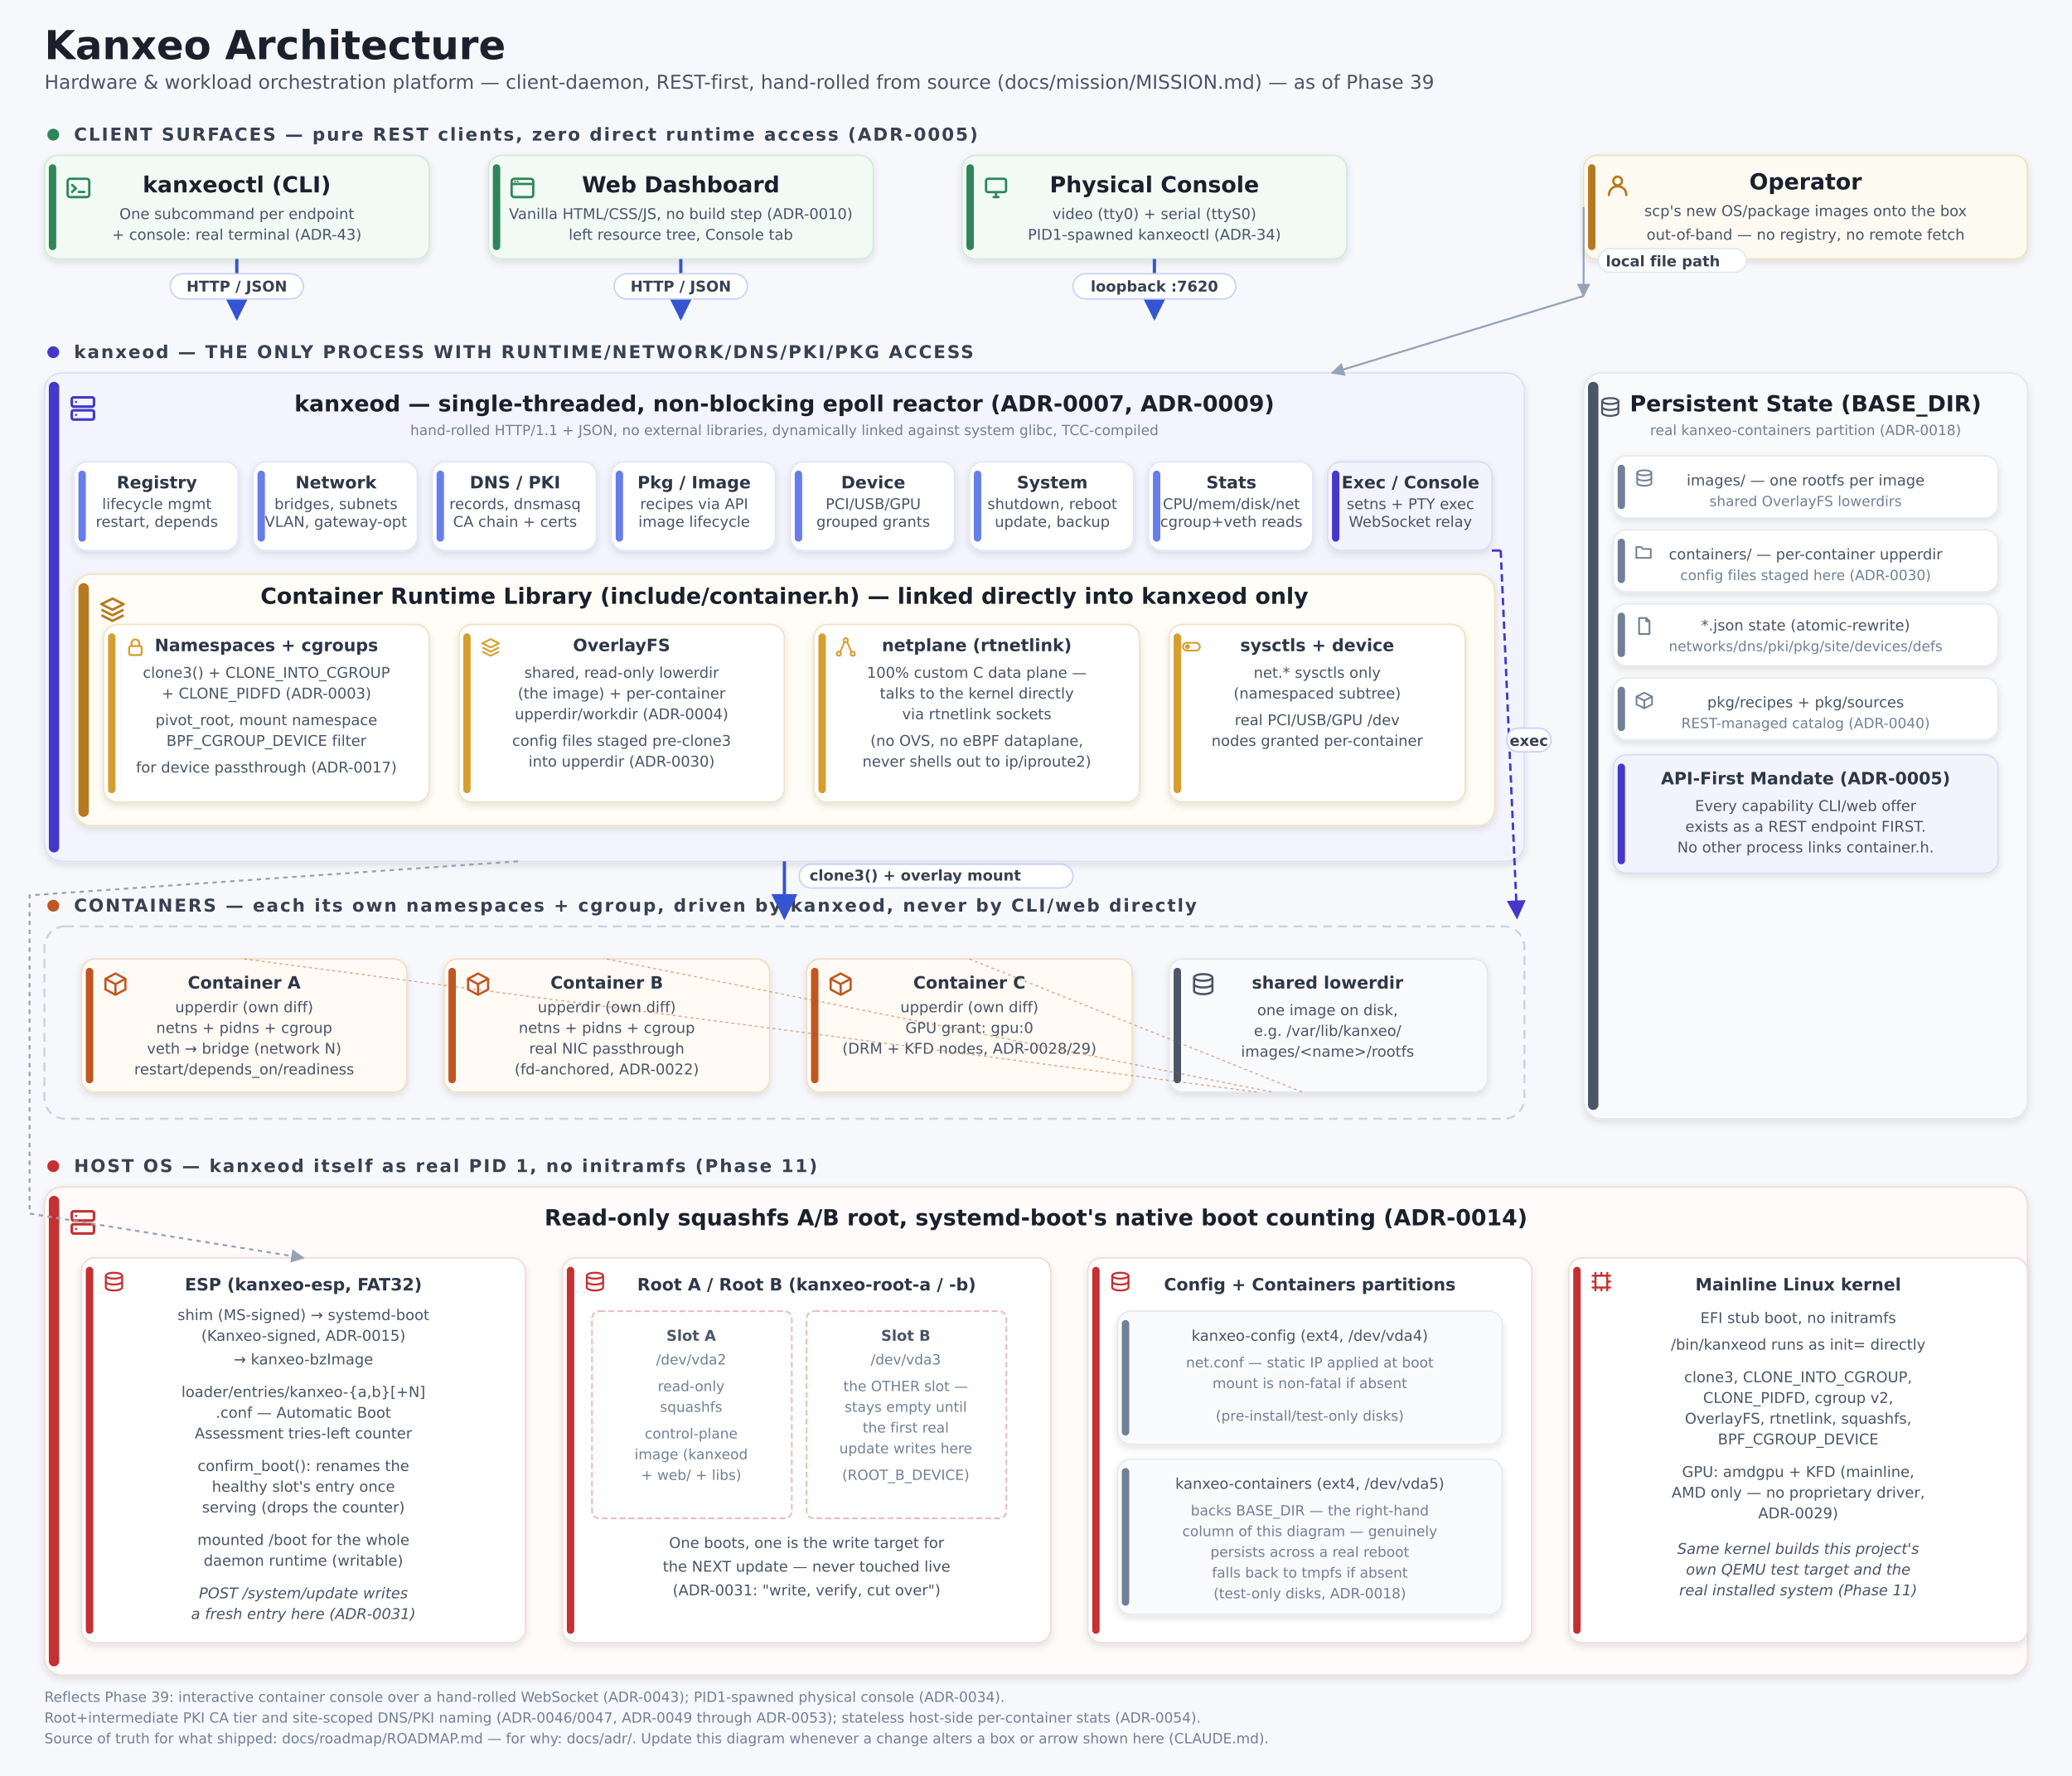
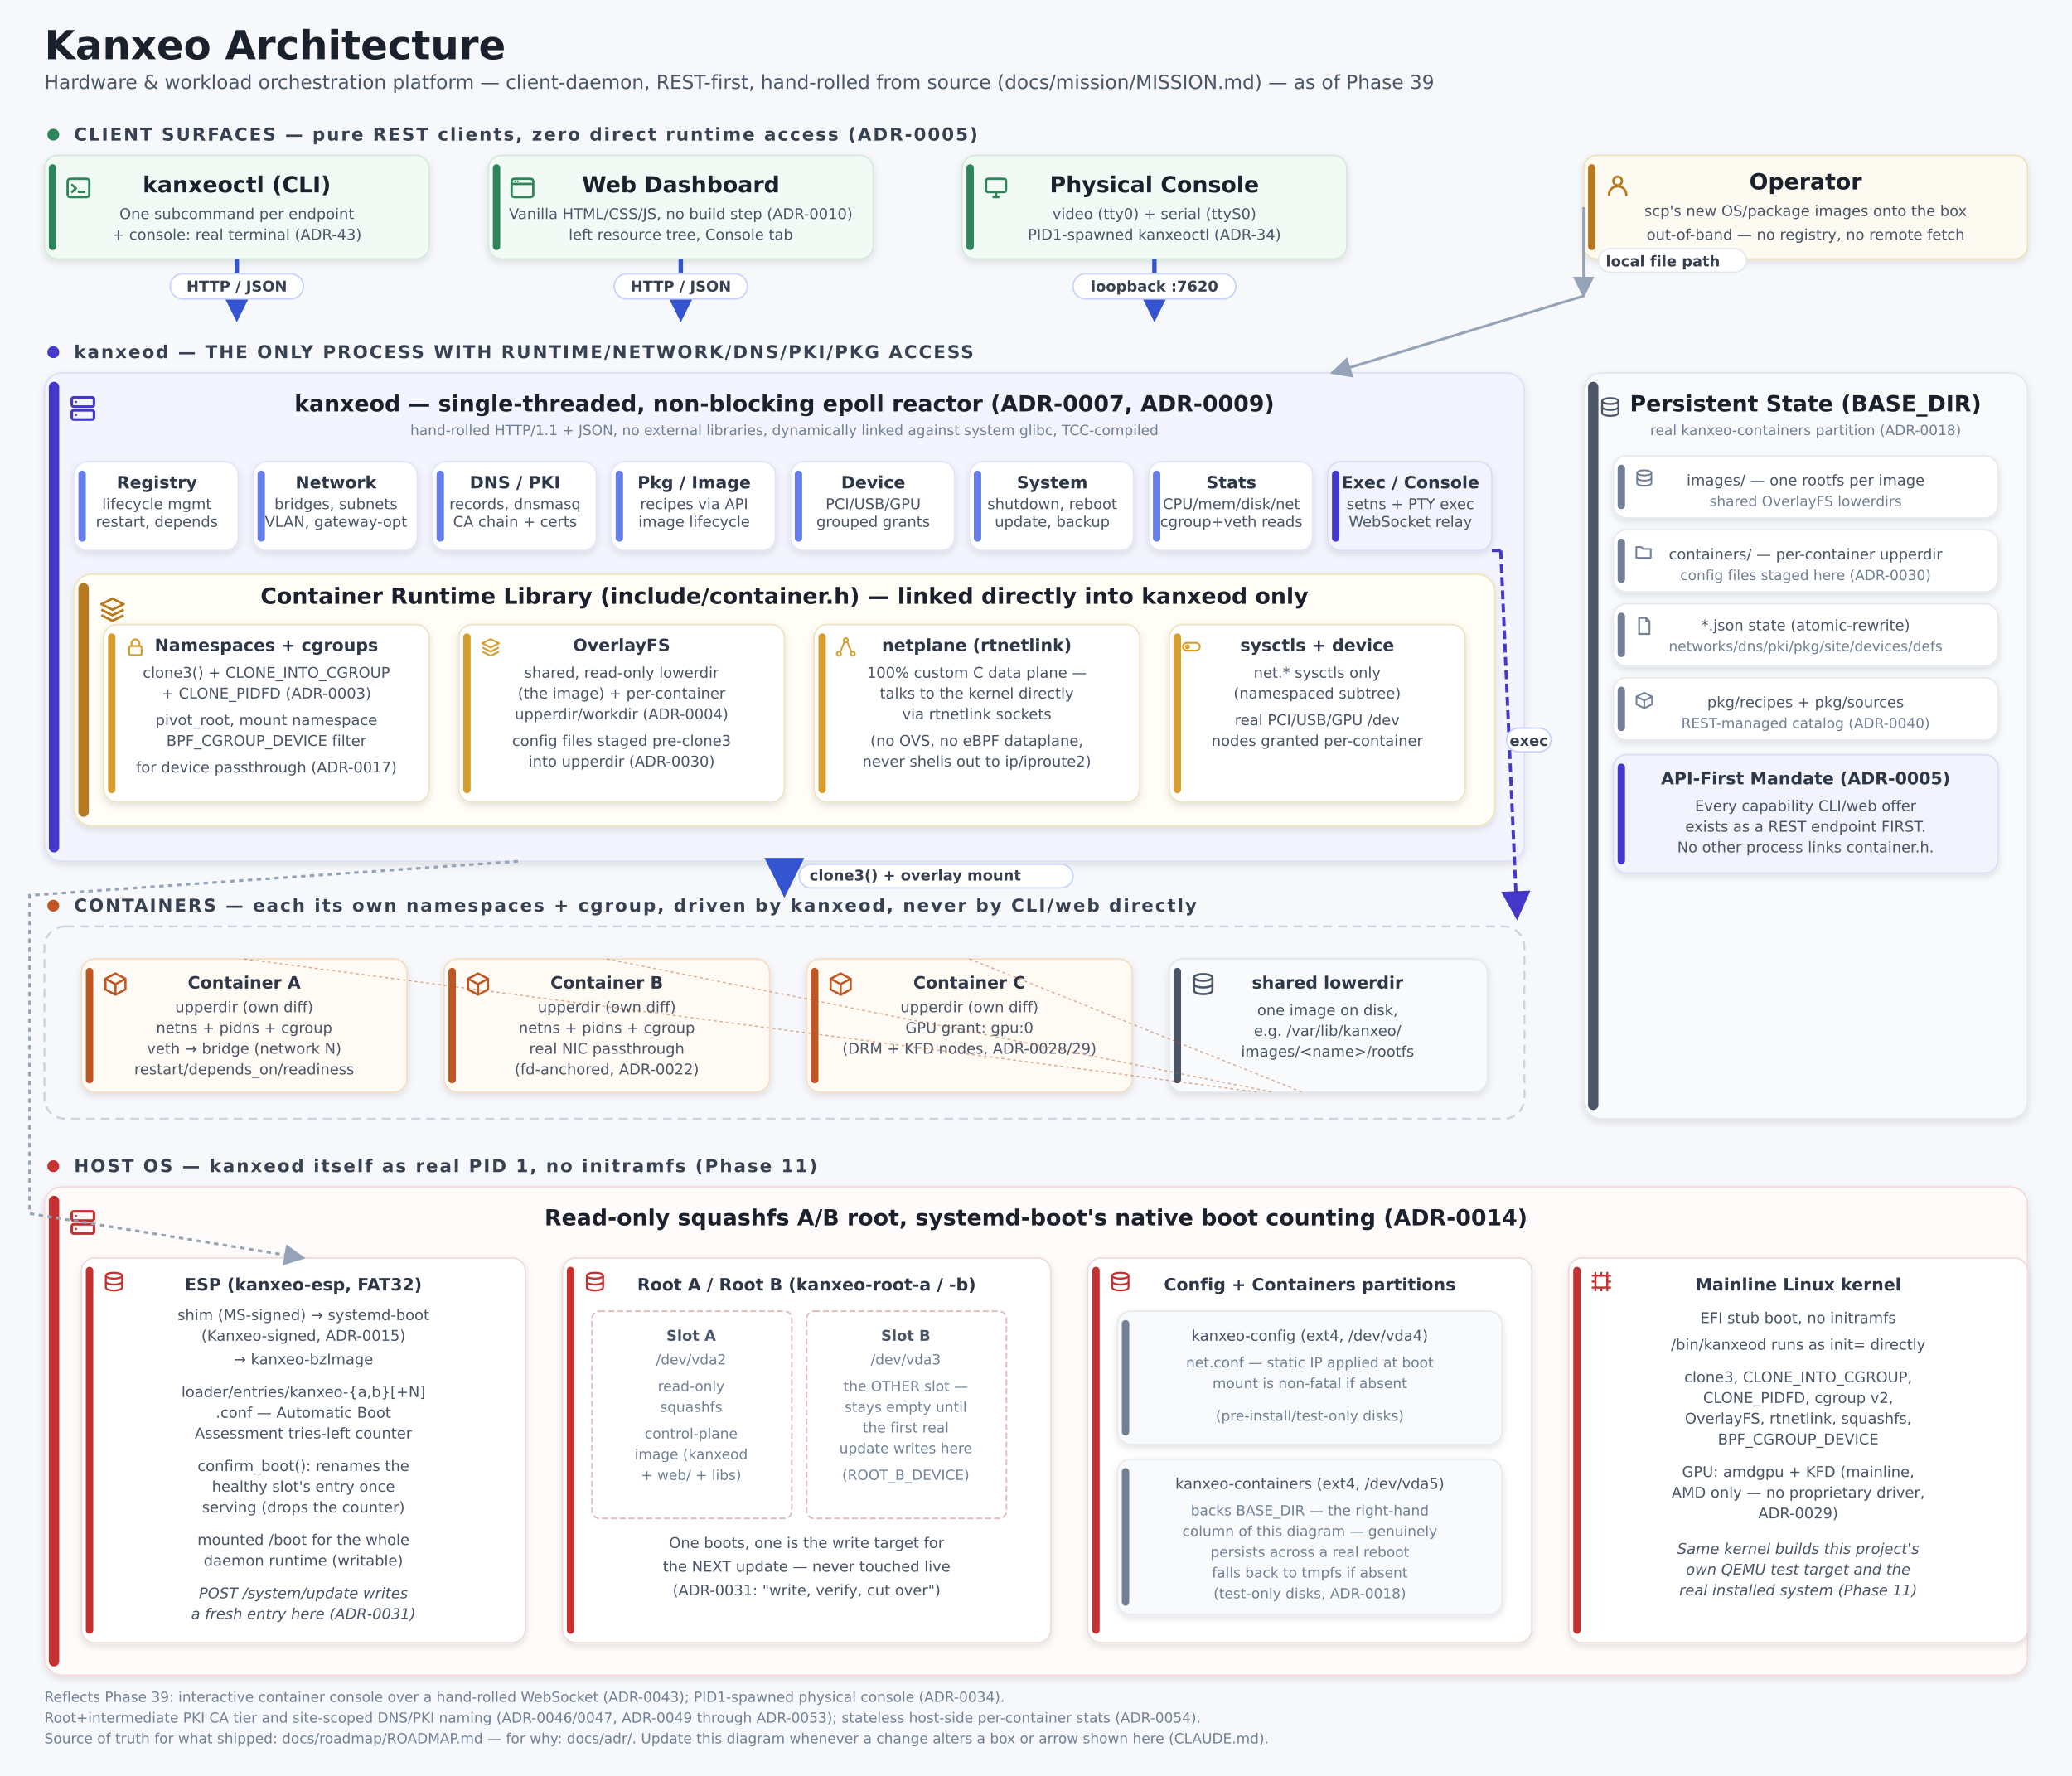
<svg xmlns="http://www.w3.org/2000/svg" viewBox="0 0 1400 1200" font-family="'DejaVu Sans', Verdana, Arial, sans-serif">
  <defs>
-     <marker id="arrowFlow" viewBox="0 0 10 10" refX="9" refY="5" markerWidth="8" markerHeight="8" orient="auto-start-reverse">
+     <marker id="arrowFlow" viewBox="0 0 10 10" refX="9" refY="5" markerWidth="9" markerHeight="9" orient="auto-start-reverse">
      <path d="M0,0 L10,5 L0,10 z" fill="#3454d1" />
    </marker>
-     <marker id="arrowIndigo" viewBox="0 0 10 10" refX="9" refY="5" markerWidth="8" markerHeight="8" orient="auto-start-reverse">
+     <marker id="arrowIndigo" viewBox="0 0 10 10" refX="9" refY="5" markerWidth="9" markerHeight="9" orient="auto-start-reverse">
      <path d="M0,0 L10,5 L0,10 z" fill="#4338ca" />
    </marker>
-     <marker id="arrowLight" viewBox="0 0 10 10" refX="9" refY="5" markerWidth="7" markerHeight="7" orient="auto-start-reverse">
+     <marker id="arrowLight" viewBox="0 0 10 10" refX="9" refY="5" markerWidth="8" markerHeight="8" orient="auto-start-reverse">
      <path d="M0,0 L10,5 L0,10 z" fill="#94a3b8" />
    </marker>
    <filter id="cardShadow" x="-30%" y="-30%" width="160%" height="160%">
      <feDropShadow dx="0" dy="2" stdDeviation="2.4" flood-color="#1a202c" flood-opacity="0.11" />
    </filter>
    <symbol id="i-terminal" viewBox="0 0 16 16">
      <rect x="1.5" y="2.5" width="13" height="11" rx="1.5" fill="none" stroke="currentColor" stroke-width="1.4" />
      <path d="M4.2 6.2l2.3 2.1-2.3 2.1" fill="none" stroke="currentColor" stroke-width="1.4" stroke-linecap="round" stroke-linejoin="round" />
      <line x1="8.2" y1="10.4" x2="11.5" y2="10.4" stroke="currentColor" stroke-width="1.4" stroke-linecap="round" />
    </symbol>
    <symbol id="i-window" viewBox="0 0 16 16">
      <rect x="1.5" y="2.5" width="13" height="11" rx="1.5" fill="none" stroke="currentColor" stroke-width="1.4" />
      <line x1="1.5" y1="5.6" x2="14.5" y2="5.6" stroke="currentColor" stroke-width="1.4" />
      <circle cx="3.6" cy="4.05" r="0.55" fill="currentColor" stroke="none" />
      <circle cx="5.2" cy="4.05" r="0.55" fill="currentColor" stroke="none" />
    </symbol>
    <symbol id="i-monitor" viewBox="0 0 16 16">
      <rect x="2" y="2.5" width="12" height="8" rx="1.2" fill="none" stroke="currentColor" stroke-width="1.4" />
      <line x1="6.5" y1="13.5" x2="9.5" y2="13.5" stroke="currentColor" stroke-width="1.4" stroke-linecap="round" />
      <line x1="8" y1="10.5" x2="8" y2="13.5" stroke="currentColor" stroke-width="1.4" />
    </symbol>
    <symbol id="i-user" viewBox="0 0 16 16">
      <circle cx="8" cy="5.6" r="2.6" fill="none" stroke="currentColor" stroke-width="1.4" />
      <path d="M2.8 14c0-3.1 2.3-5.2 5.2-5.2s5.2 2.1 5.2 5.2" fill="none" stroke="currentColor" stroke-width="1.4" stroke-linecap="round" />
    </symbol>
    <symbol id="i-server" viewBox="0 0 16 16">
      <rect x="2" y="2" width="12" height="5" rx="1" fill="none" stroke="currentColor" stroke-width="1.4" />
      <rect x="2" y="9" width="12" height="5" rx="1" fill="none" stroke="currentColor" stroke-width="1.4" />
      <circle cx="4.3" cy="4.5" r="0.6" fill="currentColor" stroke="none" />
      <circle cx="4.3" cy="11.5" r="0.6" fill="currentColor" stroke="none" />
    </symbol>
    <symbol id="i-list" viewBox="0 0 16 16">
      <circle cx="2.6" cy="4" r="0.9" fill="currentColor" stroke="none" />
      <circle cx="2.6" cy="8" r="0.9" fill="currentColor" stroke="none" />
      <circle cx="2.6" cy="12" r="0.9" fill="currentColor" stroke="none" />
      <line x1="5.2" y1="4" x2="13.5" y2="4" stroke="currentColor" stroke-width="1.4" stroke-linecap="round" />
      <line x1="5.2" y1="8" x2="13.5" y2="8" stroke="currentColor" stroke-width="1.4" stroke-linecap="round" />
      <line x1="5.2" y1="12" x2="13.5" y2="12" stroke="currentColor" stroke-width="1.4" stroke-linecap="round" />
    </symbol>
    <symbol id="i-network" viewBox="0 0 16 16">
      <circle cx="8" cy="2.8" r="1.5" fill="none" stroke="currentColor" stroke-width="1.3" />
      <circle cx="3" cy="12.5" r="1.5" fill="none" stroke="currentColor" stroke-width="1.3" />
      <circle cx="13" cy="12.5" r="1.5" fill="none" stroke="currentColor" stroke-width="1.3" />
      <line x1="7" y1="4" x2="4" y2="11.2" stroke="currentColor" stroke-width="1.2" />
      <line x1="9" y1="4" x2="12" y2="11.2" stroke="currentColor" stroke-width="1.2" />
    </symbol>
    <symbol id="i-shield" viewBox="0 0 16 16">
      <path d="M8 1.6l5.4 2v4.1c0 4.3-2.5 6.8-5.4 7.7c-2.9-.9-5.4-3.4-5.4-7.7V3.6z" fill="none" stroke="currentColor" stroke-width="1.4" stroke-linejoin="round" />
    </symbol>
    <symbol id="i-box" viewBox="0 0 16 16">
      <path d="M2 5.4l6-3 6 3-6 3-6-3z" fill="none" stroke="currentColor" stroke-width="1.3" stroke-linejoin="round" />
      <path d="M2 5.4v6l6 3 6-3v-6" fill="none" stroke="currentColor" stroke-width="1.3" stroke-linejoin="round" />
      <line x1="8" y1="8.4" x2="8" y2="14.4" stroke="currentColor" stroke-width="1.3" />
    </symbol>
    <symbol id="i-chip" viewBox="0 0 16 16">
      <rect x="4.5" y="4.5" width="7" height="7" rx="1" fill="none" stroke="currentColor" stroke-width="1.4" />
      <line x1="6" y1="1.5" x2="6" y2="4.5" stroke="currentColor" stroke-width="1.3" />
      <line x1="10" y1="1.5" x2="10" y2="4.5" stroke="currentColor" stroke-width="1.3" />
      <line x1="6" y1="11.5" x2="6" y2="14.5" stroke="currentColor" stroke-width="1.3" />
      <line x1="10" y1="11.5" x2="10" y2="14.5" stroke="currentColor" stroke-width="1.3" />
      <line x1="1.5" y1="6" x2="4.5" y2="6" stroke="currentColor" stroke-width="1.3" />
      <line x1="1.5" y1="10" x2="4.5" y2="10" stroke="currentColor" stroke-width="1.3" />
      <line x1="11.5" y1="6" x2="14.5" y2="6" stroke="currentColor" stroke-width="1.3" />
      <line x1="11.5" y1="10" x2="14.5" y2="10" stroke="currentColor" stroke-width="1.3" />
    </symbol>
    <symbol id="i-sliders" viewBox="0 0 16 16">
      <line x1="4" y1="2" x2="4" y2="14" stroke="currentColor" stroke-width="1.3" />
      <line x1="8" y1="2" x2="8" y2="14" stroke="currentColor" stroke-width="1.3" />
      <line x1="12" y1="2" x2="12" y2="14" stroke="currentColor" stroke-width="1.3" />
      <circle cx="4" cy="6" r="1.4" fill="currentColor" stroke="none" />
      <circle cx="8" cy="10.5" r="1.4" fill="currentColor" stroke="none" />
      <circle cx="12" cy="4.5" r="1.4" fill="currentColor" stroke="none" />
    </symbol>
    <symbol id="i-chart" viewBox="0 0 16 16">
      <line x1="2" y1="14" x2="14" y2="14" stroke="currentColor" stroke-width="1.3" stroke-linecap="round" />
      <rect x="3.2" y="9.5" width="2.4" height="4.5" fill="currentColor" stroke="none" />
      <rect x="6.8" y="6.5" width="2.4" height="7.5" fill="currentColor" stroke="none" />
      <rect x="10.4" y="3.5" width="2.4" height="10.5" fill="currentColor" stroke="none" />
    </symbol>
    <symbol id="i-layers" viewBox="0 0 16 16">
      <path d="M8 2l6 3-6 3-6-3z" fill="none" stroke="currentColor" stroke-width="1.3" stroke-linejoin="round" />
      <path d="M2 8l6 3 6-3" fill="none" stroke="currentColor" stroke-width="1.3" stroke-linejoin="round" />
      <path d="M2 11l6 3 6-3" fill="none" stroke="currentColor" stroke-width="1.3" stroke-linejoin="round" />
    </symbol>
    <symbol id="i-lock" viewBox="0 0 16 16">
      <rect x="3.5" y="7" width="9" height="6.5" rx="1.2" fill="none" stroke="currentColor" stroke-width="1.4" />
      <path d="M5.2 7V5a2.8 2.8 0 0 1 5.6 0v2" fill="none" stroke="currentColor" stroke-width="1.4" />
    </symbol>
    <symbol id="i-toggle" viewBox="0 0 16 16">
      <rect x="1.5" y="5" width="13" height="6" rx="3" fill="none" stroke="currentColor" stroke-width="1.4" />
      <circle cx="5" cy="8" r="1.9" fill="currentColor" stroke="none" />
    </symbol>
    <symbol id="i-cube" viewBox="0 0 16 16">
      <path d="M8 1.6l6 3.2v6.4l-6 3.2-6-3.2V4.8z" fill="none" stroke="currentColor" stroke-width="1.3" stroke-linejoin="round" />
      <path d="M2 4.8l6 3.2 6-3.2" fill="none" stroke="currentColor" stroke-width="1.3" stroke-linejoin="round" />
      <line x1="8" y1="8" x2="8" y2="14.4" stroke="currentColor" stroke-width="1.3" />
    </symbol>
    <symbol id="i-disk" viewBox="0 0 16 16">
      <ellipse cx="8" cy="4" rx="5.5" ry="2" fill="none" stroke="currentColor" stroke-width="1.3" />
      <path d="M2.5 4v8c0 1.1 2.5 2 5.5 2s5.5-.9 5.5-2V4" fill="none" stroke="currentColor" stroke-width="1.3" />
      <path d="M2.5 8c0 1.1 2.5 2 5.5 2s5.5-.9 5.5-2" fill="none" stroke="currentColor" stroke-width="1.3" />
    </symbol>
    <symbol id="i-folder" viewBox="0 0 16 16">
      <path d="M2 4.5h4.2l1.3 1.6H14v7.4H2z" fill="none" stroke="currentColor" stroke-width="1.4" stroke-linejoin="round" />
    </symbol>
    <symbol id="i-doc" viewBox="0 0 16 16">
      <path d="M4 1.8h5.5L12 4.3v9.9H4z" fill="none" stroke="currentColor" stroke-width="1.4" stroke-linejoin="round" />
      <path d="M9.5 1.8v2.5H12" fill="none" stroke="currentColor" stroke-width="1.4" stroke-linejoin="round" />
    </symbol>
    <symbol id="i-cpu" viewBox="0 0 16 16">
      <rect x="4" y="4" width="8" height="8" rx="1" fill="none" stroke="currentColor" stroke-width="1.4" />
      <line x1="4" y1="1.5" x2="4" y2="4" stroke="currentColor" stroke-width="1.3" />
      <line x1="8" y1="1.5" x2="8" y2="4" stroke="currentColor" stroke-width="1.3" />
      <line x1="12" y1="1.5" x2="12" y2="4" stroke="currentColor" stroke-width="1.3" />
      <line x1="4" y1="12" x2="4" y2="14.5" stroke="currentColor" stroke-width="1.3" />
      <line x1="8" y1="12" x2="8" y2="14.5" stroke="currentColor" stroke-width="1.3" />
      <line x1="12" y1="12" x2="12" y2="14.5" stroke="currentColor" stroke-width="1.3" />
      <line x1="1.5" y1="4" x2="4" y2="4" stroke="currentColor" stroke-width="1.3" />
      <line x1="1.5" y1="8" x2="4" y2="8" stroke="currentColor" stroke-width="1.3" />
      <line x1="1.5" y1="12" x2="4" y2="12" stroke="currentColor" stroke-width="1.3" />
      <line x1="12" y1="4" x2="14.5" y2="4" stroke="currentColor" stroke-width="1.3" />
      <line x1="12" y1="8" x2="14.5" y2="8" stroke="currentColor" stroke-width="1.3" />
      <line x1="12" y1="12" x2="14.5" y2="12" stroke="currentColor" stroke-width="1.3" />
    </symbol>
  </defs>
  <style>
    .title { font-size: 27px; font-weight: 700; fill: #1a202c; }
    .subtitle { font-size: 13px; fill: #4a5568; }
    .layer-label { font-size: 12px; font-weight: 700; fill: #374151; letter-spacing: 1.1px; }
    .box-title { font-size: 15px; font-weight: 700; fill: #1a202c; }
    .module-title { font-size: 11.5px; font-weight: 700; fill: #2d3748; }
    .module-text { font-size: 10px; fill: #4a5568; }
    .body-text { font-size: 11px; fill: #2d3748; }
    .small-text { font-size: 9.5px; fill: #718096; }
    .arrow-label { font-size: 10px; fill: #374151; font-weight: 600; }
    .card-primary { rx: 12; stroke-width: 1; filter: url(#cardShadow); }
    .card { rx: 9; stroke-width: 1; filter: url(#cardShadow); }
    .boundary { fill: none; stroke: #cbd5e0; stroke-width: 1.4; stroke-dasharray: 6 4; rx: 14; }
    .box-slot { fill: #ffffff; stroke: #e3bcbc; stroke-width: 1.1; stroke-dasharray: 4 2; rx: 5; }
  </style>
  <rect width="1400" height="1200" fill="#f7f8fb" />
  <text x="30" y="40" class="title">Kanxeo Architecture</text>
  <text x="30" y="60" class="subtitle">Hardware &amp; workload orchestration platform — client-daemon, REST-first, hand-rolled from source (docs/mission/MISSION.md) — as of Phase 39</text>
  <circle cx="36" cy="91" r="4" fill="#2f855a" />
  <text x="50" y="95" class="layer-label">CLIENT SURFACES — pure REST clients, zero direct runtime access (ADR-0005)</text>
  <rect x="30" y="105" width="260" height="70" class="card" fill="#f1faf4" stroke="#d3e9dc" />
  <rect x="33" y="111" width="5" height="58" rx="2.5" fill="#2f855a" />
  <use href="#i-terminal" x="44" y="118" width="18" height="18" style="color:#2f855a" />
  <text x="160" y="130" text-anchor="middle" class="box-title">kanxeoctl (CLI)</text>
  <text x="160" y="148" text-anchor="middle" class="module-text">One subcommand per endpoint</text>
  <text x="160" y="162" text-anchor="middle" class="module-text">+ console: real terminal (ADR-43)</text>
  <rect x="330" y="105" width="260" height="70" class="card" fill="#f1faf4" stroke="#d3e9dc" />
  <rect x="333" y="111" width="5" height="58" rx="2.5" fill="#2f855a" />
  <use href="#i-window" x="344" y="118" width="18" height="18" style="color:#2f855a" />
  <text x="460" y="130" text-anchor="middle" class="box-title">Web Dashboard</text>
  <text x="460" y="148" text-anchor="middle" class="module-text">Vanilla HTML/CSS/JS, no build step (ADR-0010)</text>
  <text x="460" y="162" text-anchor="middle" class="module-text">left resource tree, Console tab</text>
  <rect x="650" y="105" width="260" height="70" class="card" fill="#f1faf4" stroke="#d3e9dc" />
  <rect x="653" y="111" width="5" height="58" rx="2.5" fill="#2f855a" />
  <use href="#i-monitor" x="664" y="118" width="18" height="18" style="color:#2f855a" />
  <text x="780" y="130" text-anchor="middle" class="box-title">Physical Console</text>
  <text x="780" y="148" text-anchor="middle" class="module-text">video (tty0) + serial (ttyS0)</text>
  <text x="780" y="162" text-anchor="middle" class="module-text">PID1-spawned kanxeoctl (ADR-34)</text>
  <rect x="1070" y="105" width="300" height="70" class="card" fill="#fdfaf1" stroke="#eee0bb" />
  <rect x="1073" y="111" width="5" height="58" rx="2.5" fill="#b7791f" />
  <use href="#i-user" x="1084" y="116" width="18" height="18" style="color:#b7791f" />
  <text x="1220" y="128" text-anchor="middle" class="box-title">Operator</text>
  <text x="1220" y="146" text-anchor="middle" class="module-text">scp's new OS/package images onto the box</text>
  <text x="1220" y="162" text-anchor="middle" class="module-text">out-of-band — no registry, no remote fetch</text>
-   <line x1="160" y1="175" x2="160" y2="215" stroke="#3454d1" stroke-width="2.2" marker-end="url(#arrowFlow)" />
-   <line x1="460" y1="175" x2="460" y2="215" stroke="#3454d1" stroke-width="2.2" marker-end="url(#arrowFlow)" />
-   <line x1="780" y1="175" x2="780" y2="215" stroke="#3454d1" stroke-width="2.2" marker-end="url(#arrowFlow)" />
+   <line x1="160" y1="175" x2="160" y2="215" stroke="#3454d1" stroke-width="3" marker-end="url(#arrowFlow)" />
+   <line x1="460" y1="175" x2="460" y2="215" stroke="#3454d1" stroke-width="3" marker-end="url(#arrowFlow)" />
+   <line x1="780" y1="175" x2="780" y2="215" stroke="#3454d1" stroke-width="3" marker-end="url(#arrowFlow)" />
  <rect x="115" y="185" width="90" height="17" rx="8.5" fill="#ffffff" stroke="#c7d2fe" />
  <text x="160" y="197" text-anchor="middle" class="arrow-label" fill="#3454d1">HTTP / JSON</text>
  <rect x="415" y="185" width="90" height="17" rx="8.5" fill="#ffffff" stroke="#c7d2fe" />
  <text x="460" y="197" text-anchor="middle" class="arrow-label" fill="#3454d1">HTTP / JSON</text>
  <rect x="725" y="185" width="110" height="17" rx="8.5" fill="#ffffff" stroke="#c7d2fe" />
  <text x="780" y="197" text-anchor="middle" class="arrow-label" fill="#3454d1">loopback :7620</text>
  <circle cx="36" cy="238" r="4" fill="#4338ca" />
  <text x="50" y="242" class="layer-label">kanxeod — THE ONLY PROCESS WITH RUNTIME/NETWORK/DNS/PKI/PKG ACCESS</text>
  <rect x="30" y="252" width="1000" height="330" class="card-primary" fill="#f3f4fd" stroke="#dcdff8" />
  <rect x="33" y="258" width="7" height="318" rx="3.5" fill="#4338ca" />
  <use href="#i-server" x="46" y="266" width="20" height="20" style="color:#4338ca" />
  <text x="530" y="278" text-anchor="middle" class="box-title">kanxeod — single-threaded, non-blocking epoll reactor (ADR-0007, ADR-0009)</text>
  <text x="530" y="294" text-anchor="middle" class="small-text">hand-rolled HTTP/1.1 + JSON, no external libraries, dynamically linked against system glibc, TCC-compiled</text>
  <rect x="50" y="312" width="111" height="60" class="card" fill="#ffffff" stroke="#e2e5f7" />
  <rect x="53" y="318" width="5" height="48" rx="2.5" fill="#667eea" />
  <text x="106" y="330" text-anchor="middle" class="module-title">Registry</text>
  <text x="106" y="344" text-anchor="middle" class="module-text">lifecycle mgmt</text>
  <text x="106" y="356" text-anchor="middle" class="module-text">restart, depends</text>
  <rect x="171" y="312" width="111" height="60" class="card" fill="#ffffff" stroke="#e2e5f7" />
  <rect x="174" y="318" width="5" height="48" rx="2.5" fill="#667eea" />
  <text x="227" y="330" text-anchor="middle" class="module-title">Network</text>
  <text x="227" y="344" text-anchor="middle" class="module-text">bridges, subnets</text>
  <text x="227" y="356" text-anchor="middle" class="module-text">VLAN, gateway-opt</text>
  <rect x="292" y="312" width="111" height="60" class="card" fill="#ffffff" stroke="#e2e5f7" />
  <rect x="295" y="318" width="5" height="48" rx="2.5" fill="#667eea" />
  <text x="348" y="330" text-anchor="middle" class="module-title">DNS / PKI</text>
  <text x="348" y="344" text-anchor="middle" class="module-text">records, dnsmasq</text>
  <text x="348" y="356" text-anchor="middle" class="module-text">CA chain + certs</text>
  <rect x="413" y="312" width="111" height="60" class="card" fill="#ffffff" stroke="#e2e5f7" />
  <rect x="416" y="318" width="5" height="48" rx="2.5" fill="#667eea" />
  <text x="469" y="330" text-anchor="middle" class="module-title">Pkg / Image</text>
  <text x="469" y="344" text-anchor="middle" class="module-text">recipes via API</text>
  <text x="469" y="356" text-anchor="middle" class="module-text">image lifecycle</text>
  <rect x="534" y="312" width="111" height="60" class="card" fill="#ffffff" stroke="#e2e5f7" />
  <rect x="537" y="318" width="5" height="48" rx="2.5" fill="#667eea" />
  <text x="590" y="330" text-anchor="middle" class="module-title">Device</text>
  <text x="590" y="344" text-anchor="middle" class="module-text">PCI/USB/GPU</text>
  <text x="590" y="356" text-anchor="middle" class="module-text">grouped grants</text>
  <rect x="655" y="312" width="111" height="60" class="card" fill="#ffffff" stroke="#e2e5f7" />
  <rect x="658" y="318" width="5" height="48" rx="2.5" fill="#667eea" />
  <text x="711" y="330" text-anchor="middle" class="module-title">System</text>
  <text x="711" y="344" text-anchor="middle" class="module-text">shutdown, reboot</text>
  <text x="711" y="356" text-anchor="middle" class="module-text">update, backup</text>
  <rect x="776" y="312" width="111" height="60" class="card" fill="#ffffff" stroke="#e2e5f7" />
  <rect x="779" y="318" width="5" height="48" rx="2.5" fill="#667eea" />
  <text x="832" y="330" text-anchor="middle" class="module-title">Stats</text>
  <text x="832" y="344" text-anchor="middle" class="module-text">CPU/mem/disk/net</text>
  <text x="832" y="356" text-anchor="middle" class="module-text">cgroup+veth reads</text>
  <rect x="897" y="312" width="111" height="60" class="card" fill="#f2f3fd" stroke="#d9dcf7" />
  <rect x="900" y="318" width="5" height="48" rx="2.5" fill="#4338ca" />
  <text x="953" y="330" text-anchor="middle" class="module-title">Exec / Console</text>
  <text x="953" y="344" text-anchor="middle" class="module-text">setns + PTY exec</text>
  <text x="953" y="356" text-anchor="middle" class="module-text">WebSocket relay</text>
  <rect x="50" y="388" width="960" height="170" class="card-primary" fill="#fffdf6" stroke="#f0e4bd" />
  <rect x="53" y="394" width="7" height="158" rx="3.5" fill="#b7791f" />
  <use href="#i-layers" x="66" y="402" width="20" height="20" style="color:#b7791f" />
  <text x="530" y="408" text-anchor="middle" class="box-title" fill="#7c5a00">Container Runtime Library (include/container.h) — linked directly into kanxeod only</text>
  <rect x="70" y="422" width="220" height="120" class="card" fill="#ffffff" stroke="#efe3c4" />
  <rect x="73" y="428" width="5" height="108" rx="2.5" fill="#d69e2e" />
  <use href="#i-lock" x="84" y="430" width="15" height="15" style="color:#d69e2e" />
  <text x="180" y="440" text-anchor="middle" class="module-title">Namespaces + cgroups</text>
  <text x="180" y="458" text-anchor="middle" class="module-text">clone3() + CLONE_INTO_CGROUP</text>
  <text x="180" y="472" text-anchor="middle" class="module-text">+ CLONE_PIDFD (ADR-0003)</text>
  <text x="180" y="490" text-anchor="middle" class="module-text">pivot_root, mount namespace</text>
  <text x="180" y="504" text-anchor="middle" class="module-text">BPF_CGROUP_DEVICE filter</text>
  <text x="180" y="522" text-anchor="middle" class="module-text">for device passthrough (ADR-0017)</text>
  <rect x="310" y="422" width="220" height="120" class="card" fill="#ffffff" stroke="#efe3c4" />
  <rect x="313" y="428" width="5" height="108" rx="2.5" fill="#d69e2e" />
  <use href="#i-layers" x="324" y="430" width="15" height="15" style="color:#d69e2e" />
  <text x="420" y="440" text-anchor="middle" class="module-title">OverlayFS</text>
  <text x="420" y="458" text-anchor="middle" class="module-text">shared, read-only lowerdir</text>
  <text x="420" y="472" text-anchor="middle" class="module-text">(the image) + per-container</text>
  <text x="420" y="486" text-anchor="middle" class="module-text">upperdir/workdir (ADR-0004)</text>
  <text x="420" y="504" text-anchor="middle" class="module-text">config files staged pre-clone3</text>
  <text x="420" y="518" text-anchor="middle" class="module-text">into upperdir (ADR-0030)</text>
  <rect x="550" y="422" width="220" height="120" class="card" fill="#ffffff" stroke="#efe3c4" />
  <rect x="553" y="428" width="5" height="108" rx="2.5" fill="#d69e2e" />
  <use href="#i-network" x="564" y="430" width="15" height="15" style="color:#d69e2e" />
  <text x="660" y="440" text-anchor="middle" class="module-title">netplane (rtnetlink)</text>
  <text x="660" y="458" text-anchor="middle" class="module-text">100% custom C data plane —</text>
  <text x="660" y="472" text-anchor="middle" class="module-text">talks to the kernel directly</text>
  <text x="660" y="486" text-anchor="middle" class="module-text">via rtnetlink sockets</text>
  <text x="660" y="504" text-anchor="middle" class="module-text">(no OVS, no eBPF dataplane,</text>
  <text x="660" y="518" text-anchor="middle" class="module-text">never shells out to ip/iproute2)</text>
  <rect x="790" y="422" width="200" height="120" class="card" fill="#ffffff" stroke="#efe3c4" />
  <rect x="793" y="428" width="5" height="108" rx="2.5" fill="#d69e2e" />
  <use href="#i-toggle" x="798" y="430" width="14" height="14" style="color:#d69e2e" />
  <text x="890" y="440" text-anchor="middle" class="module-title">sysctls + device</text>
  <text x="890" y="458" text-anchor="middle" class="module-text">net.* sysctls only</text>
  <text x="890" y="472" text-anchor="middle" class="module-text">(namespaced subtree)</text>
  <text x="890" y="490" text-anchor="middle" class="module-text">real PCI/USB/GPU /dev</text>
  <text x="890" y="504" text-anchor="middle" class="module-text">nodes granted per-container</text>
  <circle cx="36" cy="612" r="4" fill="#c05621" />
  <text x="50" y="616" class="layer-label">CONTAINERS — each its own namespaces + cgroup, driven by kanxeod, never by CLI/web directly</text>
  <rect x="30" y="626" width="1000" height="130" class="boundary" />
  <rect x="55" y="648" width="220" height="90" class="card" fill="#fffaf4" stroke="#f4ddc3" />
  <rect x="58" y="654" width="5" height="78" rx="2.5" fill="#c05621" />
  <use href="#i-cube" x="69" y="656" width="18" height="18" style="color:#c05621" />
  <text x="165" y="668" text-anchor="middle" class="module-title">Container A</text>
  <text x="165" y="684" text-anchor="middle" class="module-text">upperdir (own diff)</text>
  <text x="165" y="698" text-anchor="middle" class="module-text">netns + pidns + cgroup</text>
  <text x="165" y="712" text-anchor="middle" class="module-text">veth → bridge (network N)</text>
  <text x="165" y="726" text-anchor="middle" class="module-text">restart/depends_on/readiness</text>
  <rect x="300" y="648" width="220" height="90" class="card" fill="#fffaf4" stroke="#f4ddc3" />
  <rect x="303" y="654" width="5" height="78" rx="2.5" fill="#c05621" />
  <use href="#i-cube" x="314" y="656" width="18" height="18" style="color:#c05621" />
  <text x="410" y="668" text-anchor="middle" class="module-title">Container B</text>
  <text x="410" y="684" text-anchor="middle" class="module-text">upperdir (own diff)</text>
  <text x="410" y="698" text-anchor="middle" class="module-text">netns + pidns + cgroup</text>
  <text x="410" y="712" text-anchor="middle" class="module-text">real NIC passthrough</text>
  <text x="410" y="726" text-anchor="middle" class="module-text">(fd-anchored, ADR-0022)</text>
  <rect x="545" y="648" width="220" height="90" class="card" fill="#fffaf4" stroke="#f4ddc3" />
  <rect x="548" y="654" width="5" height="78" rx="2.5" fill="#c05621" />
  <use href="#i-cube" x="559" y="656" width="18" height="18" style="color:#c05621" />
  <text x="655" y="668" text-anchor="middle" class="module-title">Container C</text>
  <text x="655" y="684" text-anchor="middle" class="module-text">upperdir (own diff)</text>
  <text x="655" y="698" text-anchor="middle" class="module-text">GPU grant: gpu:0</text>
  <text x="655" y="712" text-anchor="middle" class="module-text">(DRM + KFD nodes, ADR-0028/29)</text>
  <rect x="790" y="648" width="215" height="90" class="card" fill="#f8fafc" stroke="#e3e8ee" />
  <rect x="793" y="654" width="5" height="78" rx="2.5" fill="#4a5568" />
  <use href="#i-disk" x="804" y="656" width="18" height="18" style="color:#4a5568" />
  <text x="897" y="668" text-anchor="middle" class="module-title">shared lowerdir</text>
  <text x="897" y="686" text-anchor="middle" class="module-text">one image on disk,</text>
  <text x="897" y="700" text-anchor="middle" class="module-text">e.g. /var/lib/kanxeo/</text>
  <text x="897" y="714" text-anchor="middle" class="module-text">images/&lt;name&gt;/rootfs</text>
  <line x1="165" y1="648" x2="850" y2="738" stroke="#c05621" stroke-width="0.8" stroke-dasharray="2 2" opacity="0.5" />
  <line x1="410" y1="648" x2="860" y2="738" stroke="#c05621" stroke-width="0.8" stroke-dasharray="2 2" opacity="0.5" />
  <line x1="655" y1="648" x2="880" y2="738" stroke="#c05621" stroke-width="0.8" stroke-dasharray="2 2" opacity="0.5" />
-   <line x1="530" y1="582" x2="530" y2="620" stroke="#3454d1" stroke-width="2.2" marker-end="url(#arrowFlow)" />
+   <line x1="530" y1="582" x2="530" y2="604" stroke="#3454d1" stroke-width="3" marker-end="url(#arrowFlow)" />
  <rect x="540" y="584" width="185" height="16" rx="8" fill="#ffffff" stroke="#c7d2fe" />
  <text x="547" y="595" class="arrow-label" fill="#3454d1">clone3() + overlay mount</text>
-   <line x1="1008" y1="372" x2="1014" y2="372" stroke="#4338ca" stroke-width="1.6" />
-   <line x1="1014" y1="372" x2="1025" y2="620" stroke="#4338ca" stroke-width="1.6" stroke-dasharray="5 3" marker-end="url(#arrowIndigo)" />
+   <line x1="1008" y1="372" x2="1014" y2="372" stroke="#4338ca" stroke-width="2.2" />
+   <line x1="1014" y1="372" x2="1025" y2="620" stroke="#4338ca" stroke-width="2.2" stroke-dasharray="6 3" marker-end="url(#arrowIndigo)" />
  <rect x="1018" y="492" width="30" height="16" rx="8" fill="#ffffff" stroke="#c7d2fe" />
  <text x="1033" y="504" text-anchor="middle" class="arrow-label" fill="#4338ca">exec</text>
  <rect x="1070" y="252" width="300" height="504" class="card-primary" fill="#f8fafc" stroke="#e3e8ee" />
  <rect x="1073" y="258" width="7" height="492" rx="3.5" fill="#4a5568" />
  <use href="#i-disk" x="1080" y="267" width="16" height="16" style="color:#4a5568" />
  <text x="1220" y="278" text-anchor="middle" class="box-title">Persistent State (BASE_DIR)</text>
  <text x="1220" y="294" text-anchor="middle" class="small-text">real kanxeo-containers partition (ADR-0018)</text>
  <rect x="1090" y="308" width="260" height="42" class="card" fill="#ffffff" stroke="#e6e9ee" />
  <rect x="1093" y="314" width="5" height="30" rx="2.5" fill="#718096" />
  <use href="#i-disk" x="1104" y="316" width="14" height="14" style="color:#718096" />
  <text x="1220" y="328" text-anchor="middle" class="module-text">images/ — one rootfs per image</text>
  <text x="1220" y="342" text-anchor="middle" class="small-text">shared OverlayFS lowerdirs</text>
  <rect x="1090" y="358" width="260" height="42" class="card" fill="#ffffff" stroke="#e6e9ee" />
  <rect x="1093" y="364" width="5" height="30" rx="2.5" fill="#718096" />
  <use href="#i-folder" x="1104" y="366" width="13" height="13" style="color:#718096" />
  <text x="1220" y="378" text-anchor="middle" class="module-text">containers/ — per-container upperdir</text>
  <text x="1220" y="392" text-anchor="middle" class="small-text">config files staged here (ADR-0030)</text>
  <rect x="1090" y="408" width="260" height="42" class="card" fill="#ffffff" stroke="#e6e9ee" />
  <rect x="1093" y="414" width="5" height="30" rx="2.5" fill="#718096" />
  <use href="#i-doc" x="1104" y="416" width="14" height="14" style="color:#718096" />
  <text x="1220" y="426" text-anchor="middle" class="module-text">*.json state (atomic-rewrite)</text>
  <text x="1220" y="440" text-anchor="middle" class="small-text">networks/dns/pki/pkg/site/devices/defs</text>
  <rect x="1090" y="458" width="260" height="42" class="card" fill="#ffffff" stroke="#e6e9ee" />
  <rect x="1093" y="464" width="5" height="30" rx="2.5" fill="#718096" />
  <use href="#i-box" x="1104" y="466" width="14" height="14" style="color:#718096" />
  <text x="1220" y="478" text-anchor="middle" class="module-text">pkg/recipes + pkg/sources</text>
  <text x="1220" y="492" text-anchor="middle" class="small-text">REST-managed catalog (ADR-0040)</text>
  <rect x="1090" y="510" width="260" height="80" class="card" fill="#f2f3fd" stroke="#d9dcf7" />
  <rect x="1093" y="516" width="5" height="68" rx="2.5" fill="#4338ca" />
  <text x="1220" y="530" text-anchor="middle" class="module-title">API-First Mandate (ADR-0005)</text>
  <text x="1220" y="548" text-anchor="middle" class="module-text">Every capability CLI/web offer</text>
  <text x="1220" y="562" text-anchor="middle" class="module-text">exists as a REST endpoint FIRST.</text>
  <text x="1220" y="576" text-anchor="middle" class="module-text">No other process links container.h.</text>
-   <line x1="1070" y1="140" x2="1070" y2="200" stroke="#94a3b8" stroke-width="1.3" marker-end="url(#arrowLight)" />
+   <line x1="1070" y1="140" x2="1070" y2="200" stroke="#94a3b8" stroke-width="1.8" marker-end="url(#arrowLight)" />
  <rect x="1080" y="168" width="100" height="16" rx="8" fill="#ffffff" stroke="#e2e8f0" />
  <text x="1085" y="180" class="arrow-label" fill="#64748b">local file path</text>
-   <line x1="1070" y1="200" x2="900" y2="252" stroke="#94a3b8" stroke-width="1.3" marker-end="url(#arrowLight)" />
+   <line x1="1070" y1="200" x2="900" y2="252" stroke="#94a3b8" stroke-width="1.8" marker-end="url(#arrowLight)" />
  <circle cx="36" cy="788" r="4" fill="#c53030" />
  <text x="50" y="792" class="layer-label">HOST OS — kanxeod itself as real PID 1, no initramfs (Phase 11)</text>
  <rect x="30" y="802" width="1340" height="330" class="card-primary" fill="#fffbfb" stroke="#f4d9d9" />
  <rect x="33" y="808" width="7" height="318" rx="3.5" fill="#c53030" />
  <use href="#i-server" x="46" y="816" width="20" height="20" style="color:#c53030" />
  <text x="700" y="828" text-anchor="middle" class="box-title">Read-only squashfs A/B root, systemd-boot's native boot counting (ADR-0014)</text>
  <rect x="55" y="850" width="300" height="260" class="card" fill="#ffffff" stroke="#f0dbdb" />
  <rect x="58" y="856" width="5" height="248" rx="2.5" fill="#c53030" />
  <use href="#i-disk" x="69" y="858" width="16" height="16" style="color:#c53030" />
  <text x="205" y="872" text-anchor="middle" class="module-title">ESP (kanxeo-esp, FAT32)</text>
  <text x="205" y="892" text-anchor="middle" class="module-text">shim (MS-signed) → systemd-boot</text>
  <text x="205" y="906" text-anchor="middle" class="module-text">(Kanxeo-signed, ADR-0015)</text>
  <text x="205" y="922" text-anchor="middle" class="module-text">→ kanxeo-bzImage</text>
  <text x="205" y="944" text-anchor="middle" class="module-text">loader/entries/kanxeo-{a,b}[+N]</text>
  <text x="205" y="958" text-anchor="middle" class="module-text">.conf — Automatic Boot</text>
  <text x="205" y="972" text-anchor="middle" class="module-text">Assessment tries-left counter</text>
  <text x="205" y="994" text-anchor="middle" class="module-text">confirm_boot(): renames the</text>
  <text x="205" y="1008" text-anchor="middle" class="module-text">healthy slot's entry once</text>
  <text x="205" y="1022" text-anchor="middle" class="module-text">serving (drops the counter)</text>
  <text x="205" y="1044" text-anchor="middle" class="module-text">mounted /boot for the whole</text>
  <text x="205" y="1058" text-anchor="middle" class="module-text">daemon runtime (writable)</text>
  <text x="205" y="1080" text-anchor="middle" class="module-text" font-style="italic">POST /system/update writes</text>
  <text x="205" y="1094" text-anchor="middle" class="module-text" font-style="italic">a fresh entry here (ADR-0031)</text>
  <rect x="380" y="850" width="330" height="260" class="card" fill="#ffffff" stroke="#f0dbdb" />
  <rect x="383" y="856" width="5" height="248" rx="2.5" fill="#c53030" />
  <use href="#i-disk" x="394" y="858" width="16" height="16" style="color:#c53030" />
  <text x="545" y="872" text-anchor="middle" class="module-title">Root A / Root B (kanxeo-root-a / -b)</text>
  <rect x="400" y="886" width="135" height="140" class="box-slot" />
  <text x="467" y="906" text-anchor="middle" class="module-text" font-weight="700">Slot A</text>
  <text x="467" y="922" text-anchor="middle" class="small-text">/dev/vda2</text>
  <text x="467" y="940" text-anchor="middle" class="small-text">read-only</text>
  <text x="467" y="954" text-anchor="middle" class="small-text">squashfs</text>
  <text x="467" y="972" text-anchor="middle" class="small-text">control-plane</text>
  <text x="467" y="986" text-anchor="middle" class="small-text">image (kanxeod</text>
  <text x="467" y="1000" text-anchor="middle" class="small-text">+ web/ + libs)</text>
  <rect x="545" y="886" width="135" height="140" class="box-slot" />
  <text x="612" y="906" text-anchor="middle" class="module-text" font-weight="700">Slot B</text>
  <text x="612" y="922" text-anchor="middle" class="small-text">/dev/vda3</text>
  <text x="612" y="940" text-anchor="middle" class="small-text">the OTHER slot —</text>
  <text x="612" y="954" text-anchor="middle" class="small-text">stays empty until</text>
  <text x="612" y="968" text-anchor="middle" class="small-text">the first real</text>
  <text x="612" y="982" text-anchor="middle" class="small-text">update writes here</text>
  <text x="612" y="1000" text-anchor="middle" class="small-text">(ROOT_B_DEVICE)</text>
  <text x="545" y="1046" text-anchor="middle" class="module-text">One boots, one is the write target for</text>
  <text x="545" y="1062" text-anchor="middle" class="module-text">the NEXT update — never touched live</text>
  <text x="545" y="1078" text-anchor="middle" class="module-text">(ADR-0031: "write, verify, cut over")</text>
  <rect x="735" y="850" width="300" height="260" class="card" fill="#ffffff" stroke="#f0dbdb" />
  <rect x="738" y="856" width="5" height="248" rx="2.5" fill="#c53030" />
  <use href="#i-disk" x="749" y="858" width="16" height="16" style="color:#c53030" />
  <text x="885" y="872" text-anchor="middle" class="module-title">Config + Containers partitions</text>
  <rect x="755" y="886" width="260" height="90" class="card" fill="#f8fafc" stroke="#e6e9ee" />
  <rect x="758" y="892" width="5" height="78" rx="2.5" fill="#718096" />
  <text x="885" y="906" text-anchor="middle" class="module-text">kanxeo-config (ext4, /dev/vda4)</text>
  <text x="885" y="924" text-anchor="middle" class="small-text">net.conf — static IP applied at boot</text>
  <text x="885" y="938" text-anchor="middle" class="small-text">mount is non-fatal if absent</text>
  <text x="885" y="960" text-anchor="middle" class="small-text">(pre-install/test-only disks)</text>
  <rect x="755" y="986" width="260" height="105" class="card" fill="#f8fafc" stroke="#e6e9ee" />
  <rect x="758" y="992" width="5" height="93" rx="2.5" fill="#718096" />
  <text x="885" y="1006" text-anchor="middle" class="module-text">kanxeo-containers (ext4, /dev/vda5)</text>
  <text x="885" y="1024" text-anchor="middle" class="small-text">backs BASE_DIR — the right-hand</text>
  <text x="885" y="1038" text-anchor="middle" class="small-text">column of this diagram — genuinely</text>
  <text x="885" y="1052" text-anchor="middle" class="small-text">persists across a real reboot</text>
  <text x="885" y="1066" text-anchor="middle" class="small-text">falls back to tmpfs if absent</text>
  <text x="885" y="1080" text-anchor="middle" class="small-text">(test-only disks, ADR-0018)</text>
  <rect x="1060" y="850" width="310" height="260" class="card" fill="#ffffff" stroke="#f0dbdb" />
  <rect x="1063" y="856" width="5" height="248" rx="2.5" fill="#c53030" />
  <use href="#i-cpu" x="1074" y="858" width="16" height="16" style="color:#c53030" />
  <text x="1215" y="872" text-anchor="middle" class="module-title">Mainline Linux kernel</text>
  <text x="1215" y="894" text-anchor="middle" class="module-text">EFI stub boot, no initramfs</text>
  <text x="1215" y="912" text-anchor="middle" class="module-text">/bin/kanxeod runs as init= directly</text>
  <text x="1215" y="934" text-anchor="middle" class="module-text">clone3, CLONE_INTO_CGROUP,</text>
  <text x="1215" y="948" text-anchor="middle" class="module-text">CLONE_PIDFD, cgroup v2,</text>
  <text x="1215" y="962" text-anchor="middle" class="module-text">OverlayFS, rtnetlink, squashfs,</text>
  <text x="1215" y="976" text-anchor="middle" class="module-text">BPF_CGROUP_DEVICE</text>
  <text x="1215" y="998" text-anchor="middle" class="module-text">GPU: amdgpu + KFD (mainline,</text>
  <text x="1215" y="1012" text-anchor="middle" class="module-text">AMD only — no proprietary driver,</text>
  <text x="1215" y="1026" text-anchor="middle" class="module-text">ADR-0029)</text>
  <text x="1215" y="1050" text-anchor="middle" class="module-text" font-style="italic">Same kernel builds this project's</text>
  <text x="1215" y="1064" text-anchor="middle" class="module-text" font-style="italic">own QEMU test target and the</text>
  <text x="1215" y="1078" text-anchor="middle" class="module-text" font-style="italic">real installed system (Phase 11)</text>
-   <polyline points="350,582 20,605 20,820 205,850" fill="none" stroke="#94a3b8" stroke-width="1.3" stroke-dasharray="3 3" marker-end="url(#arrowLight)" />
+   <polyline points="350,582 20,605 20,820 205,850" fill="none" stroke="#94a3b8" stroke-width="1.8" stroke-dasharray="3 3" marker-end="url(#arrowLight)" />
  <text x="30" y="1150" class="small-text">Reflects Phase 39: interactive container console over a hand-rolled WebSocket (ADR-0043); PID1-spawned physical console (ADR-0034).</text>
  <text x="30" y="1164" class="small-text">Root+intermediate PKI CA tier and site-scoped DNS/PKI naming (ADR-0046/0047, ADR-0049 through ADR-0053); stateless host-side per-container stats (ADR-0054).</text>
  <text x="30" y="1178" class="small-text">Source of truth for what shipped: docs/roadmap/ROADMAP.md — for why: docs/adr/. Update this diagram whenever a change alters a box or arrow shown here (CLAUDE.md).</text>
</svg>
